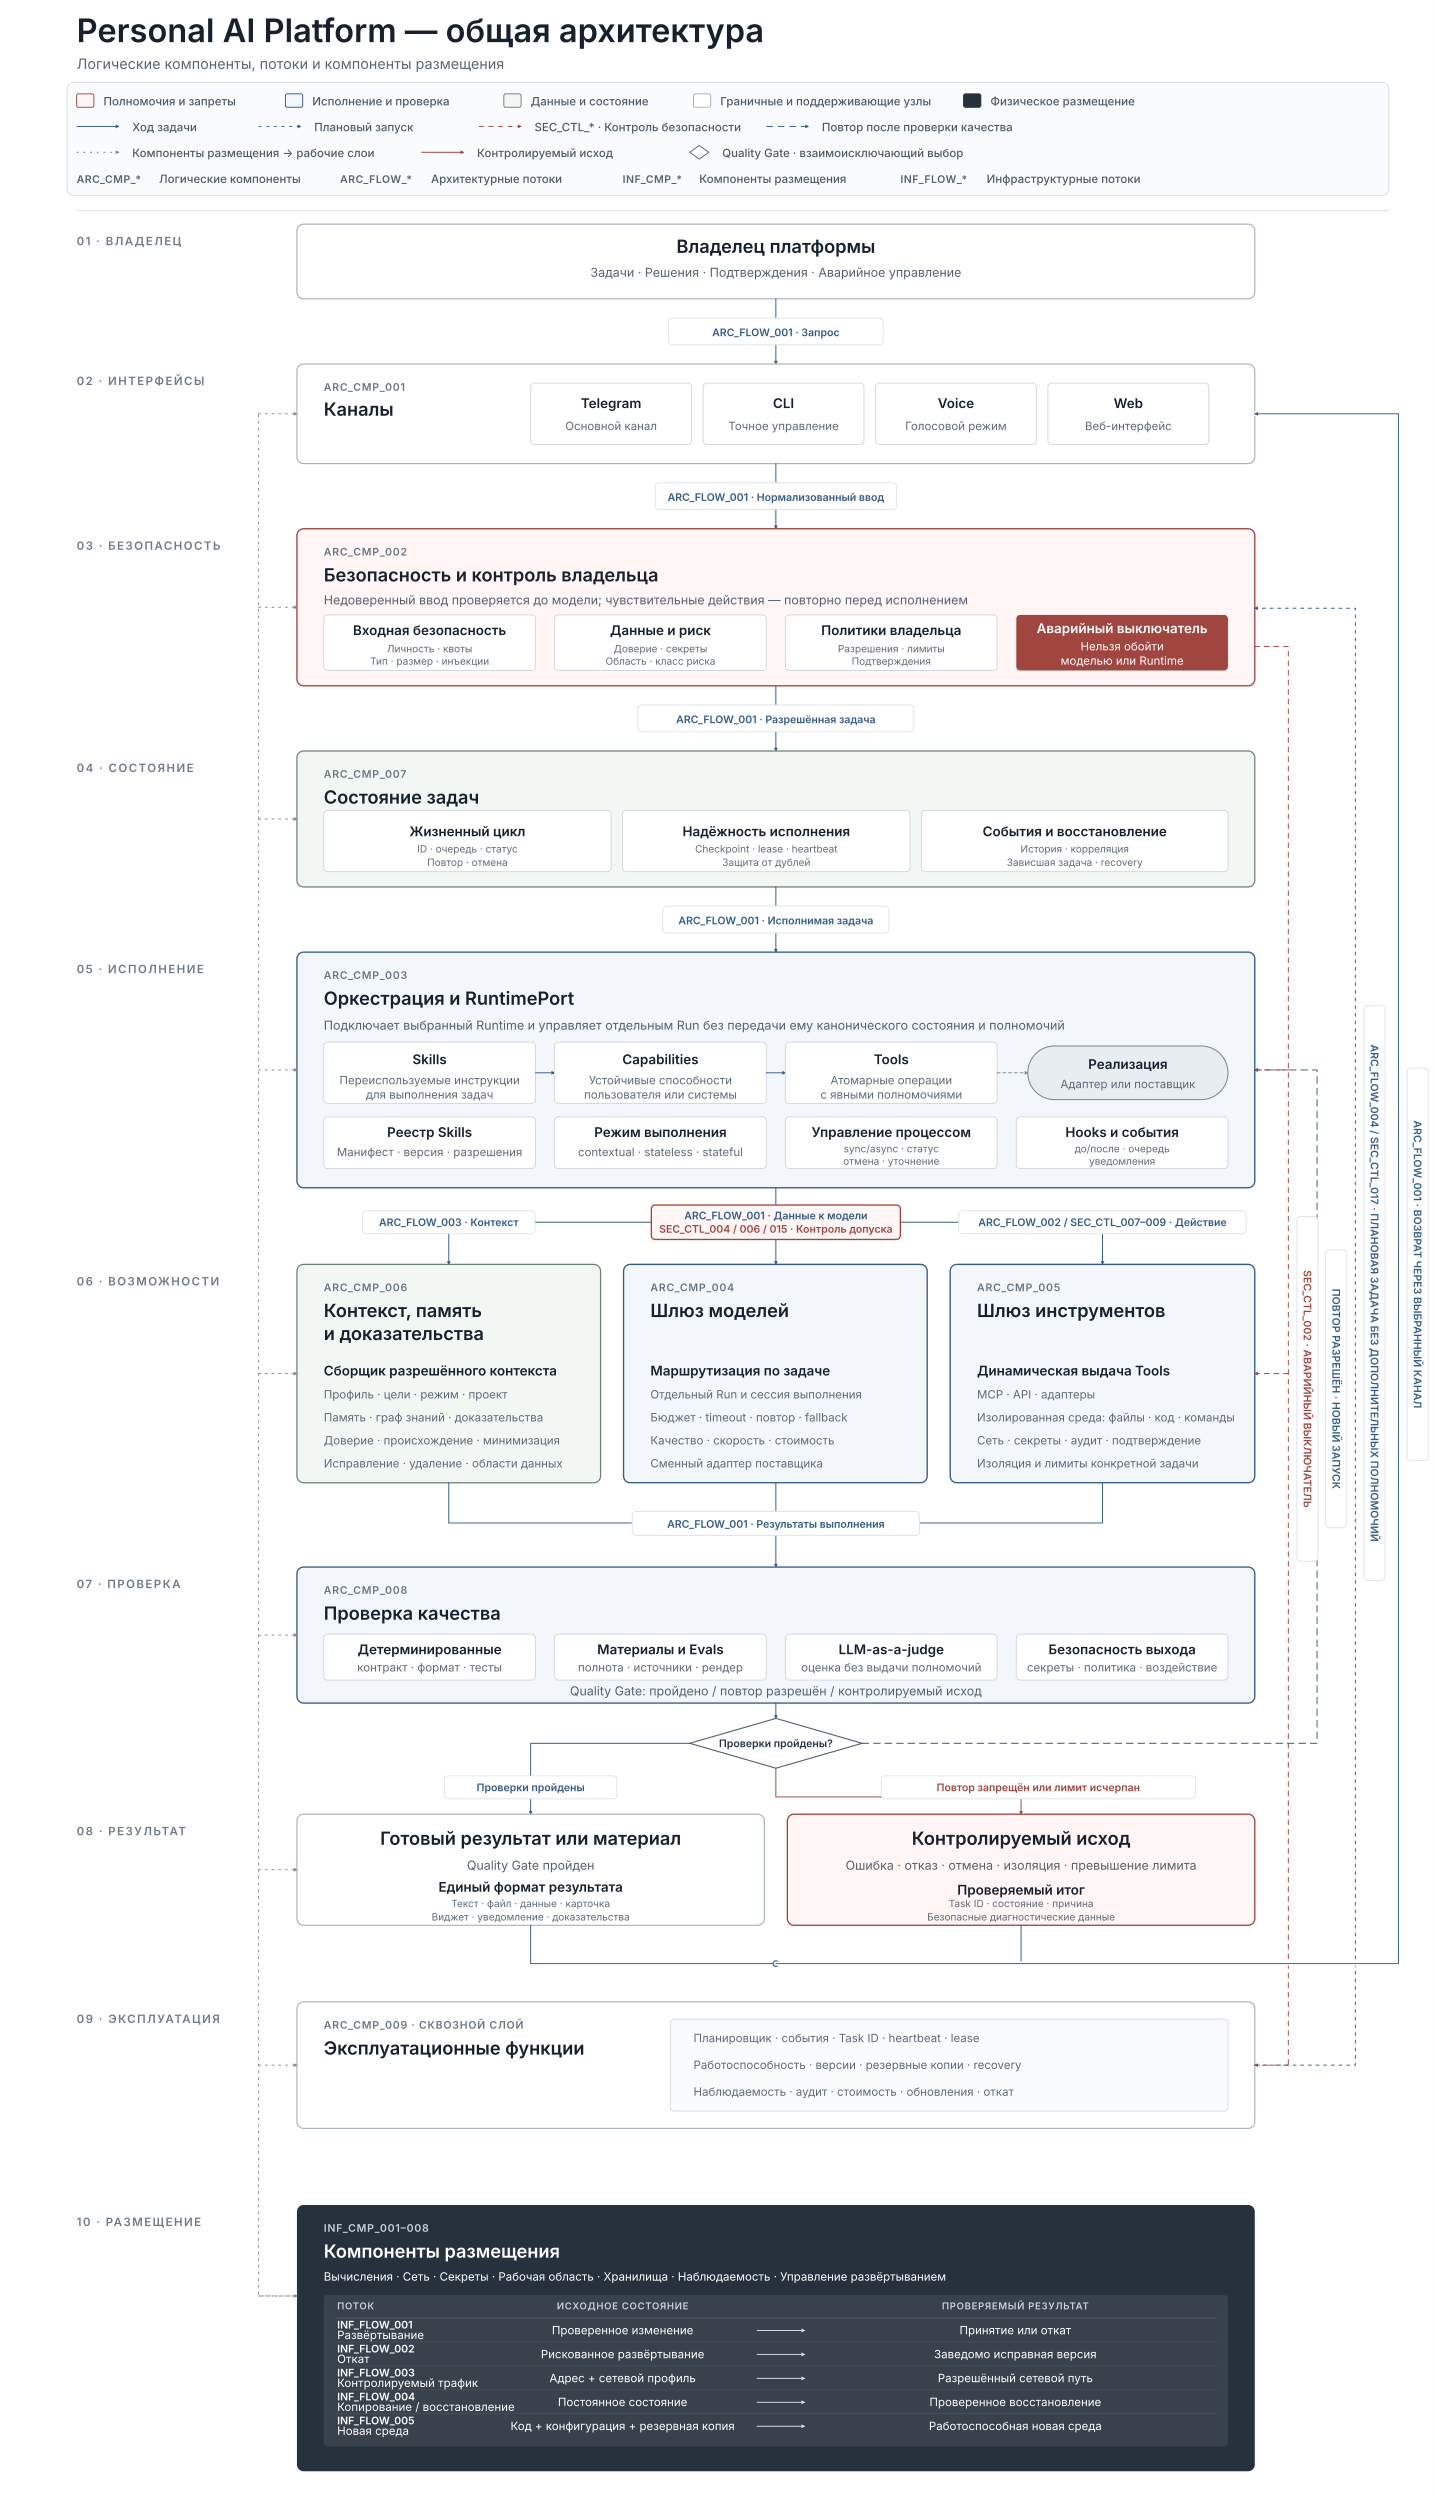
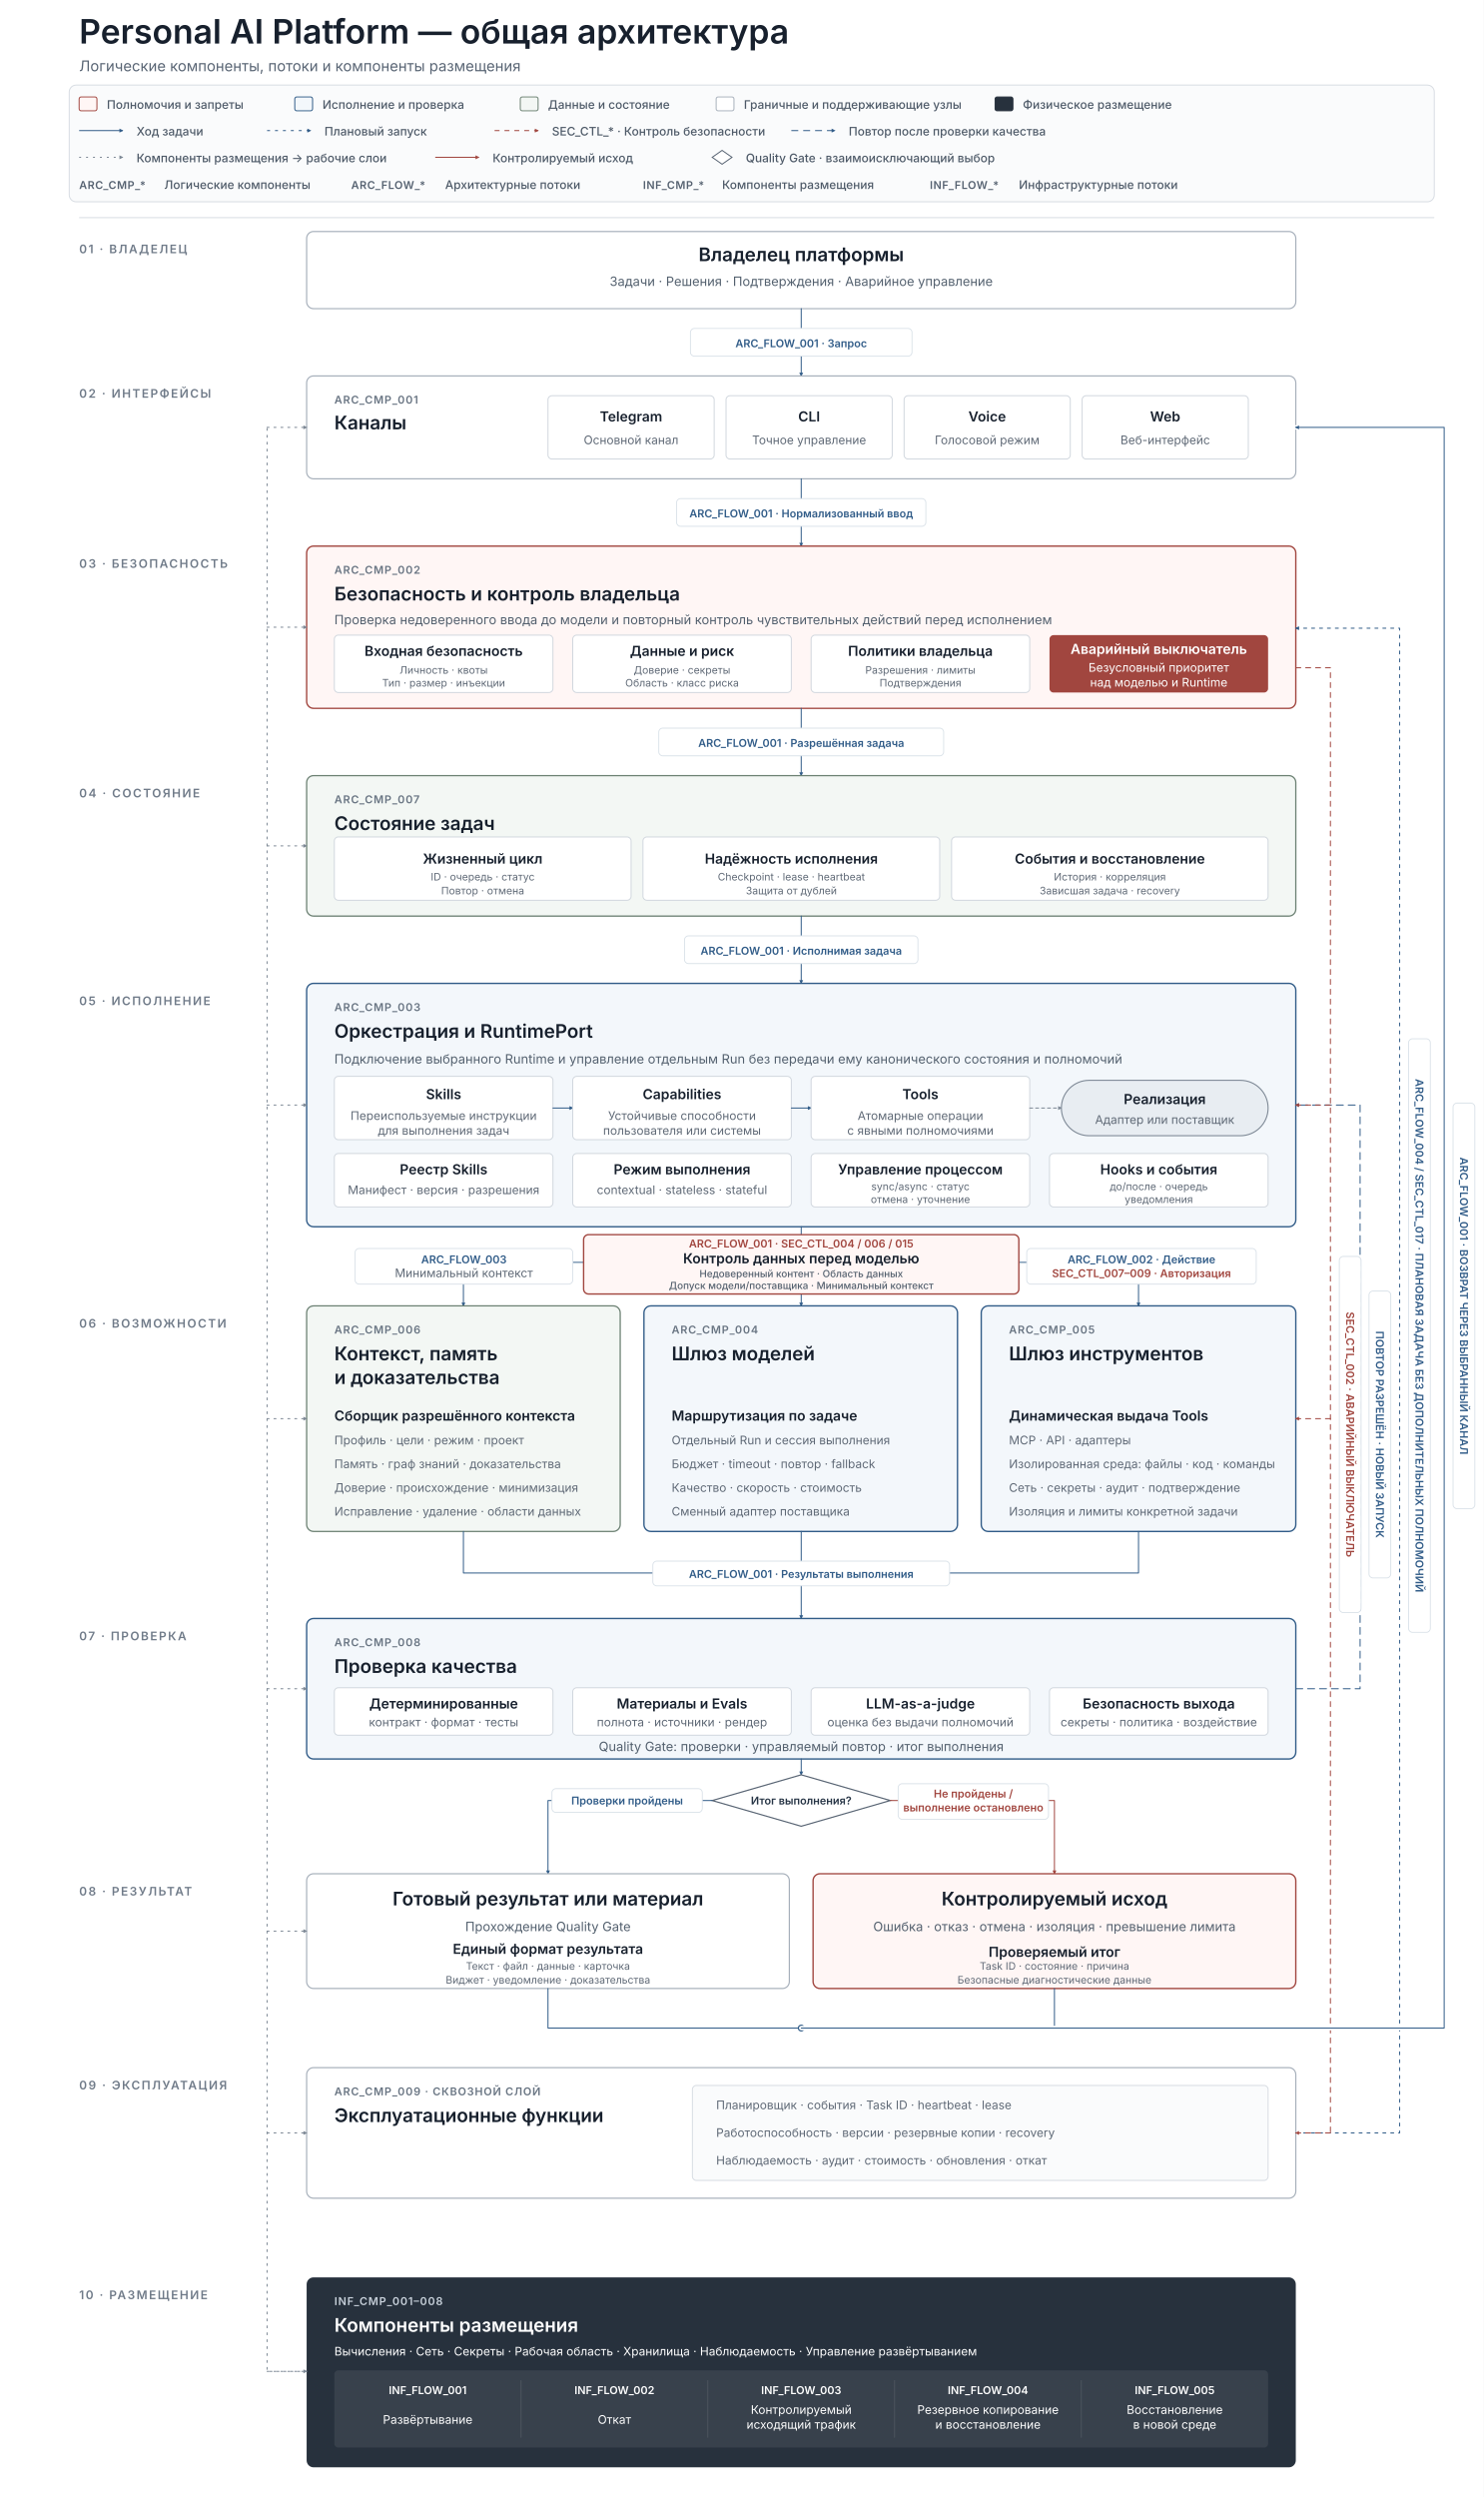
- <svg xmlns="http://www.w3.org/2000/svg" width="1500" height="2610" viewBox="0 0 1500 2610" role="img" aria-labelledby="title desc">
+ <svg xmlns="http://www.w3.org/2000/svg" width="1500" height="2524" viewBox="0 0 1500 2524" role="img" aria-labelledby="title desc">
  <defs>
    <marker id="arrow-main" viewBox="0 0 10 10" refX="8.2" refY="5" markerWidth="4" markerHeight="4" orient="auto-start-reverse">
      <path d="M0 0L10 5L0 10Z" fill="#315C88" />
    </marker>
    <marker id="arrow-control" viewBox="0 0 10 10" refX="8.2" refY="5" markerWidth="4" markerHeight="4" orient="auto-start-reverse">
      <path d="M0 0L10 5L0 10Z" fill="#A1463F" />
    </marker>
    <marker id="arrow-support" viewBox="0 0 10 10" refX="8.2" refY="5" markerWidth="4" markerHeight="4" orient="auto-start-reverse">
      <path d="M0 0L10 5L0 10Z" fill="#7D8895" />
    </marker>
    <marker id="arrow-infra" viewBox="0 0 10 10" refX="8.2" refY="5" markerWidth="4" markerHeight="4" orient="auto-start-reverse">
      <path d="M0 0L10 5L0 10Z" fill="#D6DEE7" />
    </marker>
    <style>
      text { font-family: Inter, "Segoe UI", Arial, sans-serif; fill: #17202D; }
      .title { font-size: 34px; font-weight: 600; }
      .subtitle { font-size: 15px; font-weight: 400; fill: #596574; }
      .legend { font-size: 12px; font-weight: 500; fill: #4E5A68; }
      .legend-id { font-size: 11px; font-weight: 600; letter-spacing: 0.5px; fill: #566271; }
      .layer-no { font-size: 12px; font-weight: 600; letter-spacing: 1.5px; fill: #707B89; }
      .component-id { font-size: 11px; font-weight: 600; letter-spacing: 0.8px; fill: #687482; }
      .component-title { font-size: 19px; font-weight: 600; }
      .component-text { font-size: 13px; font-weight: 400; fill: #53606E; }
      .small-title { font-size: 14px; font-weight: 600; }
      .small-text { font-size: 12px; font-weight: 400; fill: #5E6875; }
      .micro-text { font-size: 10.5px; font-weight: 400; fill: #5E6875; }
      .flow-text { font-size: 11px; font-weight: 600; fill: #315C88; }
      .control-flow-text { font-size: 11px; font-weight: 600; fill: #A1463F; }
      .inverse-title { font-size: 14px; font-weight: 600; fill: #FFFFFF; }
      .inverse-text { font-size: 12px; font-weight: 400; fill: #FFFFFF; }
      .infra-component-id { font-size: 11px; font-weight: 600; letter-spacing: 0.8px; fill: #C8D1DB; }
      .infra-component-title { font-size: 19px; font-weight: 600; fill: #FFFFFF; }
      .infra-small-text { font-size: 12px; font-weight: 400; fill: #FFFFFF; }
      .infra-chip { font-size: 11px; font-weight: 600; fill: #FFFFFF; }
      .infra-header { font-size: 10px; font-weight: 600; letter-spacing: 0.7px; fill: #C8D1DB; }
      .main-line { fill: none; stroke: #315C88; stroke-width: 1; stroke-linecap: round; stroke-linejoin: round; marker-end: url(#arrow-main); }
      .branch-line { fill: none; stroke: #315C88; stroke-width: 1; stroke-linecap: round; stroke-linejoin: round; marker-end: url(#arrow-main); }
      .bus-line { fill: none; stroke: #315C88; stroke-width: 1; stroke-linecap: round; stroke-linejoin: round; }
      .retry-line { fill: none; stroke: #315C88; stroke-width: 1; stroke-dasharray: 7 5; stroke-linecap: round; stroke-linejoin: round; marker-end: url(#arrow-main); }
      .control-line { fill: none; stroke: #A1463F; stroke-width: 1; stroke-dasharray: 5 5; stroke-linecap: round; stroke-linejoin: round; marker-end: url(#arrow-control); }
      .control-rail { fill: none; stroke: #A1463F; stroke-width: 1; stroke-dasharray: 5 5; stroke-linecap: round; stroke-linejoin: round; }
      .failure-line { fill: none; stroke: #A1463F; stroke-width: 1; stroke-linecap: round; stroke-linejoin: round; marker-end: url(#arrow-control); }
      .scheduled-line { fill: none; stroke: #315C88; stroke-width: 1; stroke-dasharray: 3 5; stroke-linecap: round; stroke-linejoin: round; marker-end: url(#arrow-main); }
      .support-line { fill: none; stroke: #7D8895; stroke-width: 1; stroke-dasharray: 2 5; stroke-linecap: round; stroke-linejoin: round; marker-end: url(#arrow-support); }
      .support-rail { fill: none; stroke: #7D8895; stroke-width: 1; stroke-dasharray: 2 5; stroke-linecap: round; stroke-linejoin: round; }
      .neutral-card { fill: #FFFFFF; stroke: #A7B0BB; stroke-width: 1.2; }
      .control-card { fill: #FFF6F5; stroke: #A1463F; stroke-width: 1.4; }
      .execution-card { fill: #F3F7FB; stroke: #315C88; stroke-width: 1.4; }
      .data-card { fill: #F3F7F4; stroke: #6C8173; stroke-width: 1.3; }
      .inner-card { fill: #FFFFFF; stroke: #D1D7DE; stroke-width: 1; }
      .implementation-pill { fill: #E8EDF2; stroke: #7D8895; stroke-width: 1.1; }
      .implementation-link { fill: none; stroke: #7D8895; stroke-width: 1; stroke-dasharray: 3 3; stroke-linecap: round; marker-end: url(#arrow-support); }
      .detail-panel { fill: #FAFBFC; stroke: #D7DCE2; stroke-width: 1; }
      .flow-label { fill: #FFFFFF; stroke: #D9E1E8; stroke-width: 0.9; }
      .decision { fill: #FFFFFF; stroke: #596574; stroke-width: 1.2; }
      .decision-text { font-size: 11px; font-weight: 600; fill: #263445; }
+       .gate-note { font-size: 10px; font-weight: 500; fill: #53606E; }
    </style>
  </defs>
-   <rect width="1500" height="2610" fill="#FFFFFF" />
+   <rect width="1500" height="2524" fill="#FFFFFF" />
  <text x="80" y="44" class="title">Personal AI Platform — общая архитектура</text>
  <text x="80" y="72" class="subtitle">Логические компоненты, потоки и компоненты размещения</text>
  <rect x="70" y="86" width="1380" height="118" rx="7" fill="#FAFBFC" stroke="#D7DCE2" stroke-width="1" />
  <g transform="translate(80 98)">
    <rect x="0" y="0" width="18" height="14" rx="2" fill="#FFF6F5" stroke="#A1463F" />
    <text x="28" y="12" class="legend">Полномочия и запреты</text>
    <rect x="218" y="0" width="18" height="14" rx="2" fill="#F3F7FB" stroke="#315C88" />
    <text x="246" y="12" class="legend">Исполнение и проверка</text>
    <rect x="446" y="0" width="18" height="14" rx="2" fill="#F3F7F4" stroke="#6C8173" />
    <text x="474" y="12" class="legend">Данные и состояние</text>
    <rect x="644" y="0" width="18" height="14" rx="2" fill="#FFFFFF" stroke="#A7B0BB" />
    <text x="672" y="12" class="legend">Граничные и поддерживающие узлы</text>
    <rect x="926" y="0" width="18" height="14" rx="2" fill="#27313D" stroke="#27313D" />
    <text x="954" y="12" class="legend">Физическое размещение</text>
  </g>
  <g transform="translate(80 125)">
    <line x1="0" y1="7" x2="44" y2="7" stroke="#315C88" stroke-width="1" marker-end="url(#arrow-main)" />
    <text x="58" y="12" class="legend">Ход задачи</text>
    <line x1="190" y1="7" x2="234" y2="7" stroke="#315C88" stroke-width="1" stroke-dasharray="3 5" marker-end="url(#arrow-main)" />
    <text x="248" y="12" class="legend">Плановый запуск</text>
    <line x1="420" y1="7" x2="464" y2="7" stroke="#A1463F" stroke-width="1" stroke-dasharray="5 5" marker-end="url(#arrow-control)" />
    <text x="478" y="12" class="legend">SEC_CTL_* · Контроль безопасности</text>
    <line x1="720" y1="7" x2="764" y2="7" stroke="#315C88" stroke-width="1" stroke-dasharray="7 5" marker-end="url(#arrow-main)" />
    <text x="778" y="12" class="legend">Повтор после проверки качества</text>
  </g>
  <g transform="translate(80 152)">
    <line x1="0" y1="7" x2="44" y2="7" stroke="#7D8895" stroke-width="1" stroke-dasharray="2 5" marker-end="url(#arrow-support)" />
    <text x="58" y="12" class="legend">Компоненты размещения → рабочие слои</text>
    <line x1="360" y1="7" x2="404" y2="7" stroke="#A1463F" stroke-width="1" marker-end="url(#arrow-control)" />
    <text x="418" y="12" class="legend">Контролируемый исход</text>
    <polygon points="650,0 660,7 650,14 640,7" fill="#FFFFFF" stroke="#596574" />
    <text x="674" y="12" class="legend">Quality Gate · взаимоисключающий выбор</text>
  </g>
  <g transform="translate(80 179)">
    <text x="0" y="12" class="legend-id">ARC_CMP_*</text>
    <text x="86" y="12" class="legend">Логические компоненты</text>
    <text x="275" y="12" class="legend-id">ARC_FLOW_*</text>
    <text x="370" y="12" class="legend">Архитектурные потоки</text>
    <text x="570" y="12" class="legend-id">INF_CMP_*</text>
    <text x="650" y="12" class="legend">Компоненты размещения</text>
    <text x="860" y="12" class="legend-id">INF_FLOW_*</text>
    <text x="950" y="12" class="legend">Инфраструктурные потоки</text>
  </g>
  <line x1="80" y1="220" x2="1450" y2="220" stroke="#D7DCE2" />
  <g>
    <text x="80" y="256" class="layer-no">01 · ВЛАДЕЛЕЦ</text>
    <text x="80" y="402" class="layer-no">02 · ИНТЕРФЕЙСЫ</text>
    <text x="80" y="574" class="layer-no">03 · БЕЗОПАСНОСТЬ</text>
    <text x="80" y="806" class="layer-no">04 · СОСТОЯНИЕ</text>
    <text x="80" y="1016" class="layer-no">05 · ИСПОЛНЕНИЕ</text>
    <text x="80" y="1342" class="layer-no">06 · ВОЗМОЖНОСТИ</text>
    <text x="80" y="1658" class="layer-no">07 · ПРОВЕРКА</text>
    <text x="80" y="1916" class="layer-no">08 · РЕЗУЛЬТАТ</text>
    <text x="80" y="2112" class="layer-no">09 · ЭКСПЛУАТАЦИЯ</text>
    <text x="80" y="2324" class="layer-no">10 · РАЗМЕЩЕНИЕ</text>
  </g>
  <g>
    <rect x="310" y="234" width="1000" height="78" rx="7" class="neutral-card" />
    <text x="810" y="264" class="component-title" text-anchor="middle">Владелец платформы</text>
    <text x="810" y="289" class="component-text" text-anchor="middle">Задачи · Решения · Подтверждения · Аварийное управление</text>
  </g>
  <path class="main-line" d="M810 312V380" />
  <rect x="698" y="332" width="224" height="28" rx="4" class="flow-label" />
  <text x="810" y="351" class="flow-text" text-anchor="middle">ARC_FLOW_001 · Запрос</text>
  <g>
    <rect x="310" y="380" width="1000" height="104" rx="7" class="neutral-card" />
    <text x="338" y="408" class="component-id">ARC_CMP_001</text>
    <text x="338" y="434" class="component-title">Каналы</text>
    <rect x="554" y="400" width="168" height="64" rx="4" class="inner-card" />
    <rect x="734" y="400" width="168" height="64" rx="4" class="inner-card" />
    <rect x="914" y="400" width="168" height="64" rx="4" class="inner-card" />
    <rect x="1094" y="400" width="168" height="64" rx="4" class="inner-card" />
    <text x="638" y="426" class="small-title" text-anchor="middle">Telegram</text>
    <text x="638" y="449" class="small-text" text-anchor="middle">Основной канал</text>
    <text x="818" y="426" class="small-title" text-anchor="middle">CLI</text>
    <text x="818" y="449" class="small-text" text-anchor="middle">Точное управление</text>
    <text x="998" y="426" class="small-title" text-anchor="middle">Voice</text>
    <text x="998" y="449" class="small-text" text-anchor="middle">Голосовой режим</text>
    <text x="1178" y="426" class="small-title" text-anchor="middle">Web</text>
    <text x="1178" y="449" class="small-text" text-anchor="middle">Веб-интерфейс</text>
  </g>
  <path class="main-line" d="M810 484V552" />
  <rect x="684" y="504" width="252" height="28" rx="4" class="flow-label" />
  <text x="810" y="523" class="flow-text" text-anchor="middle">ARC_FLOW_001 · Нормализованный ввод</text>
  <g>
    <rect x="310" y="552" width="1000" height="164" rx="7" class="control-card" />
    <text x="338" y="580" class="component-id">ARC_CMP_002</text>
    <text x="338" y="607" class="component-title">Безопасность и контроль владельца</text>
-     <text x="338" y="631" class="component-text">Недоверенный ввод проверяется до модели; чувствительные действия — повторно перед исполнением</text>
+     <text x="338" y="631" class="component-text">Проверка недоверенного ввода до модели и повторный контроль чувствительных действий перед исполнением</text>
    <rect x="338" y="642" width="221" height="58" rx="4" class="inner-card" />
    <text x="448.5" y="663" class="small-title" text-anchor="middle">Входная безопасность</text>
    <text x="448.5" y="681" class="micro-text" text-anchor="middle">Личность · квоты</text>
    <text x="448.5" y="694" class="micro-text" text-anchor="middle">Тип · размер · инъекции</text>
    <rect x="579" y="642" width="221" height="58" rx="4" class="inner-card" />
    <text x="689.5" y="663" class="small-title" text-anchor="middle">Данные и риск</text>
    <text x="689.5" y="681" class="micro-text" text-anchor="middle">Доверие · секреты</text>
    <text x="689.5" y="694" class="micro-text" text-anchor="middle">Область · класс риска</text>
    <rect x="820" y="642" width="221" height="58" rx="4" class="inner-card" />
    <text x="930.5" y="663" class="small-title" text-anchor="middle">Политики владельца</text>
    <text x="930.5" y="681" class="micro-text" text-anchor="middle">Разрешения · лимиты</text>
    <text x="930.5" y="694" class="micro-text" text-anchor="middle">Подтверждения</text>
    <rect x="1061" y="642" width="221" height="58" rx="4" fill="#A1463F" />
    <text x="1171.5" y="661" class="inverse-title" text-anchor="middle">Аварийный выключатель</text>
-     <text x="1171.5" y="679" class="inverse-text" text-anchor="middle">Нельзя обойти</text>
-     <text x="1171.5" y="694" class="inverse-text" text-anchor="middle">моделью или Runtime</text>
+     <text x="1171.5" y="679" class="inverse-text" text-anchor="middle">Безусловный приоритет</text>
+     <text x="1171.5" y="694" class="inverse-text" text-anchor="middle">над моделью и Runtime</text>
  </g>
  <path class="main-line" d="M810 716V784" />
  <rect x="666" y="736" width="288" height="28" rx="4" class="flow-label" />
  <text x="810" y="755" class="flow-text" text-anchor="middle">ARC_FLOW_001 · Разрешённая задача</text>
  <g>
    <rect x="310" y="784" width="1000" height="142" rx="7" class="data-card" />
    <text x="338" y="812" class="component-id">ARC_CMP_007</text>
    <text x="338" y="839" class="component-title">Состояние задач</text>
    <rect x="338" y="846" width="300" height="64" rx="4" class="inner-card" />
    <text x="488" y="873" class="small-title" text-anchor="middle">Жизненный цикл</text>
    <text x="488" y="890" class="micro-text" text-anchor="middle">ID · очередь · статус</text>
    <text x="488" y="904" class="micro-text" text-anchor="middle">Повтор · отмена</text>
    <rect x="650" y="846" width="300" height="64" rx="4" class="inner-card" />
    <text x="800" y="873" class="small-title" text-anchor="middle">Надёжность исполнения</text>
    <text x="800" y="890" class="micro-text" text-anchor="middle">Checkpoint · lease · heartbeat</text>
    <text x="800" y="904" class="micro-text" text-anchor="middle">Защита от дублей</text>
    <rect x="962" y="846" width="320" height="64" rx="4" class="inner-card" />
    <text x="1122" y="873" class="small-title" text-anchor="middle">События и восстановление</text>
    <text x="1122" y="890" class="micro-text" text-anchor="middle">История · корреляция</text>
    <text x="1122" y="904" class="micro-text" text-anchor="middle">Зависшая задача · recovery</text>
  </g>
  <path class="main-line" d="M810 926V994" />
  <rect x="692" y="946" width="236" height="28" rx="4" class="flow-label" />
  <text x="810" y="965" class="flow-text" text-anchor="middle">ARC_FLOW_001 · Исполнимая задача</text>
  <g>
    <rect x="310" y="994" width="1000" height="246" rx="7" class="execution-card" />
    <text x="338" y="1022" class="component-id">ARC_CMP_003</text>
    <text x="338" y="1049" class="component-title">Оркестрация и RuntimePort</text>
-     <text x="338" y="1075" class="component-text">Подключает выбранный Runtime и управляет отдельным Run без передачи ему канонического состояния и полномочий</text>
+     <text x="338" y="1075" class="component-text">Подключение выбранного Runtime и управление отдельным Run без передачи ему канонического состояния и полномочий</text>
    <rect x="338" y="1088" width="221" height="64" rx="4" class="inner-card" />
    <text x="448.5" y="1111" class="small-title" text-anchor="middle">Skills</text>
    <text x="448.5" y="1132" class="small-text" text-anchor="middle">Переиспользуемые инструкции</text>
    <text x="448.5" y="1147" class="small-text" text-anchor="middle">для выполнения задач</text>
    <path class="branch-line" d="M559 1120H579" />
    <rect x="579" y="1088" width="221" height="64" rx="4" class="inner-card" />
    <text x="689.5" y="1111" class="small-title" text-anchor="middle">Capabilities</text>
    <text x="689.5" y="1132" class="small-text" text-anchor="middle">Устойчивые способности</text>
    <text x="689.5" y="1147" class="small-text" text-anchor="middle">пользователя или системы</text>
    <path class="branch-line" d="M800 1120H820" />
    <rect x="820" y="1088" width="221" height="64" rx="4" class="inner-card" />
    <text x="930.5" y="1111" class="small-title" text-anchor="middle">Tools</text>
    <text x="930.5" y="1132" class="small-text" text-anchor="middle">Атомарные операции</text>
    <text x="930.5" y="1147" class="small-text" text-anchor="middle">с явными полномочиями</text>
    <path class="implementation-link" d="M1041 1120H1073" />
    <rect x="1073" y="1092" width="209" height="56" rx="28" class="implementation-pill" />
    <text x="1177.5" y="1116" class="small-title" text-anchor="middle">Реализация</text>
    <text x="1177.5" y="1136" class="small-text" text-anchor="middle">Адаптер или поставщик</text>
    <rect x="338" y="1166" width="221" height="54" rx="4" class="inner-card" />
    <text x="448.5" y="1187" class="small-title" text-anchor="middle">Реестр Skills</text>
    <text x="448.5" y="1207" class="small-text" text-anchor="middle">Манифест · версия · разрешения</text>
    <rect x="579" y="1166" width="221" height="54" rx="4" class="inner-card" />
    <text x="689.5" y="1187" class="small-title" text-anchor="middle">Режим выполнения</text>
    <text x="689.5" y="1207" class="small-text" text-anchor="middle">contextual · stateless · stateful</text>
    <rect x="820" y="1166" width="221" height="54" rx="4" class="inner-card" />
    <text x="930.5" y="1187" class="small-title" text-anchor="middle">Управление процессом</text>
    <text x="930.5" y="1203" class="micro-text" text-anchor="middle">sync/async · статус</text>
    <text x="930.5" y="1216" class="micro-text" text-anchor="middle">отмена · уточнение</text>
    <rect x="1061" y="1166" width="221" height="54" rx="4" class="inner-card" />
    <text x="1171.5" y="1187" class="small-title" text-anchor="middle">Hooks и события</text>
    <text x="1171.5" y="1203" class="micro-text" text-anchor="middle">до/после · очередь</text>
    <text x="1171.5" y="1216" class="micro-text" text-anchor="middle">уведомления</text>
  </g>
  <path class="bus-line" d="M810 1240V1276H468.5M810 1276H1151" />
  <path class="branch-line" d="M468.5 1276V1320" />
  <path class="branch-line" d="M810 1276V1320" />
  <path class="branch-line" d="M1151 1276V1320" />
-   <rect x="378.5" y="1264" width="180" height="24" rx="4" class="flow-label" />
-   <text x="468.5" y="1280" class="flow-text" text-anchor="middle">ARC_FLOW_003 · Контекст</text>
-   <rect x="680" y="1258" width="260" height="36" rx="4" class="control-card" />
-   <text x="810" y="1273" class="flow-text" text-anchor="middle">ARC_FLOW_001 · Данные к модели</text>
-   <text x="810" y="1287" class="control-flow-text" text-anchor="middle">SEC_CTL_004 / 006 / 015 · Контроль допуска</text>
-   <rect x="1001" y="1264" width="300" height="24" rx="4" class="flow-label" />
-   <text x="1151" y="1280" class="flow-text" text-anchor="middle">ARC_FLOW_002 / SEC_CTL_007–009 · Действие</text>
+   <rect x="359" y="1262" width="220" height="36" rx="4" class="flow-label" />
+   <text x="469" y="1277" class="flow-text" text-anchor="middle">ARC_FLOW_003</text>
+   <text x="469" y="1291" class="small-text" text-anchor="middle">Минимальный контекст</text>
+   <rect x="590" y="1248" width="440" height="60" rx="5" class="control-card" />
+   <text x="810" y="1261" class="control-flow-text" text-anchor="middle">ARC_FLOW_001 · SEC_CTL_004 / 006 / 015</text>
+   <text x="810" y="1277" class="small-title" text-anchor="middle">Контроль данных перед моделью</text>
+   <text x="810" y="1291" class="gate-note" text-anchor="middle">Недоверенный контент · Область данных</text>
+   <text x="810" y="1303" class="gate-note" text-anchor="middle">Допуск модели/поставщика · Минимальный контекст</text>
+   <rect x="1038" y="1262" width="232" height="36" rx="4" class="flow-label" />
+   <text x="1154" y="1277" class="flow-text" text-anchor="middle">ARC_FLOW_002 · Действие</text>
+   <text x="1154" y="1291" class="control-flow-text" text-anchor="middle">SEC_CTL_007–009 · Авторизация</text>
  <g>
    <rect x="310" y="1320" width="317" height="228" rx="7" class="data-card" />
    <text x="338" y="1348" class="component-id">ARC_CMP_006</text>
    <text x="338" y="1375" class="component-title">Контекст, память</text>
    <text x="338" y="1399" class="component-title">и доказательства</text>
    <text x="338" y="1436" class="small-title">Сборщик разрешённого контекста</text>
    <text x="338" y="1460" class="small-text">Профиль · цели · режим · проект</text>
    <text x="338" y="1484" class="small-text">Память · граф знаний · доказательства</text>
    <text x="338" y="1508" class="small-text">Доверие · происхождение · минимизация</text>
    <text x="338" y="1532" class="small-text">Исправление · удаление · области данных</text>
  </g>
  <g>
    <rect x="651" y="1320" width="317" height="228" rx="7" class="execution-card" />
    <text x="679" y="1348" class="component-id">ARC_CMP_004</text>
    <text x="679" y="1375" class="component-title">Шлюз моделей</text>
    <text x="679" y="1436" class="small-title">Маршрутизация по задаче</text>
    <text x="679" y="1460" class="small-text">Отдельный Run и сессия выполнения</text>
    <text x="679" y="1484" class="small-text">Бюджет · timeout · повтор · fallback</text>
    <text x="679" y="1508" class="small-text">Качество · скорость · стоимость</text>
    <text x="679" y="1532" class="small-text">Сменный адаптер поставщика</text>
  </g>
  <g>
    <rect x="992" y="1320" width="318" height="228" rx="7" class="execution-card" />
    <text x="1020" y="1348" class="component-id">ARC_CMP_005</text>
    <text x="1020" y="1375" class="component-title">Шлюз инструментов</text>
    <text x="1020" y="1436" class="small-title">Динамическая выдача Tools</text>
    <text x="1020" y="1460" class="small-text">MCP · API · адаптеры</text>
    <text x="1020" y="1484" class="small-text">Изолированная среда: файлы · код · команды</text>
    <text x="1020" y="1508" class="small-text">Сеть · секреты · аудит · подтверждение</text>
    <text x="1020" y="1532" class="small-text">Изоляция и лимиты конкретной задачи</text>
  </g>
  <path class="bus-line" d="M468.5 1548V1590H1151M810 1548V1590M1151 1548V1590" />
  <path class="branch-line" d="M810 1590V1636" />
  <rect x="660" y="1578" width="300" height="25" rx="4" class="flow-label" />
  <text x="810" y="1595" class="flow-text" text-anchor="middle">ARC_FLOW_001 · Результаты выполнения</text>
  <g>
    <rect x="310" y="1636" width="1000" height="142" rx="7" class="execution-card" />
    <text x="338" y="1664" class="component-id">ARC_CMP_008</text>
    <text x="338" y="1691" class="component-title">Проверка качества</text>
    <rect x="338" y="1706" width="221" height="48" rx="4" class="inner-card" />
    <text x="448.5" y="1727" class="small-title" text-anchor="middle">Детерминированные</text>
    <text x="448.5" y="1745" class="small-text" text-anchor="middle">контракт · формат · тесты</text>
    <rect x="579" y="1706" width="221" height="48" rx="4" class="inner-card" />
    <text x="689.5" y="1727" class="small-title" text-anchor="middle">Материалы и Evals</text>
    <text x="689.5" y="1745" class="small-text" text-anchor="middle">полнота · источники · рендер</text>
    <rect x="820" y="1706" width="221" height="48" rx="4" class="inner-card" />
    <text x="930.5" y="1727" class="small-title" text-anchor="middle">LLM-as-a-judge</text>
    <text x="930.5" y="1745" class="small-text" text-anchor="middle">оценка без выдачи полномочий</text>
    <rect x="1061" y="1706" width="221" height="48" rx="4" class="inner-card" />
    <text x="1171.5" y="1727" class="small-title" text-anchor="middle">Безопасность выхода</text>
    <text x="1171.5" y="1745" class="small-text" text-anchor="middle">секреты · политика · воздействие</text>
-     <text x="810" y="1770" class="component-text" text-anchor="middle">Quality Gate: пройдено / повтор разрешён / контролируемый исход</text>
+     <text x="810" y="1770" class="component-text" text-anchor="middle">Quality Gate: проверки · управляемый повтор · итог выполнения</text>
  </g>
  <path class="main-line" d="M810 1778V1794" />
  <polygon points="810,1794 900,1820 810,1846 720,1820" class="decision" />
-   <text x="810" y="1824" class="decision-text" text-anchor="middle">Проверки пройдены?</text>
+   <text x="810" y="1824" class="decision-text" text-anchor="middle">Итог выполнения?</text>
  <path class="main-line" d="M720 1820H554V1894" />
-   <rect x="464" y="1854" width="180" height="24" rx="4" class="flow-label" />
-   <text x="554" y="1870" class="flow-text" text-anchor="middle">Проверки пройдены</text>
-   <path class="failure-line" d="M810 1846V1876H1066V1894" />
-   <rect x="920" y="1854" width="328" height="24" rx="4" class="flow-label" />
-   <text x="1084" y="1870" class="control-flow-text" text-anchor="middle">Повтор запрещён или лимит исчерпан</text>
-   <path class="retry-line" d="M900 1820H1375V1117H1310" />
+   <rect x="558" y="1808" width="152" height="24" rx="4" class="flow-label" />
+   <text x="634" y="1824" class="flow-text" text-anchor="middle">Проверки пройдены</text>
+   <path class="failure-line" d="M900 1820H1066V1894" />
+   <rect x="908" y="1803" width="152" height="36" rx="4" class="flow-label" />
+   <text x="984" y="1817" class="control-flow-text" text-anchor="middle">Не пройдены /</text>
+   <text x="984" y="1831" class="control-flow-text" text-anchor="middle">выполнение остановлено</text>
+   <path class="retry-line" d="M1310 1707H1375V1117H1310" />
  <g transform="translate(1392 1450) rotate(90)">
    <rect x="-145" y="-14" width="290" height="22" rx="4" class="flow-label" />
    <text x="0" y="1" class="flow-text" text-anchor="middle">ПОВТОР РАЗРЕШЁН · НОВЫЙ ЗАПУСК</text>
  </g>
  <g>
    <rect x="310" y="1894" width="488" height="116" rx="7" class="neutral-card" />
    <text x="554" y="1926" class="component-title" text-anchor="middle">Готовый результат или материал</text>
-     <text x="554" y="1952" class="component-text" text-anchor="middle">Quality Gate пройден</text>
+     <text x="554" y="1952" class="component-text" text-anchor="middle">Прохождение Quality Gate</text>
    <text x="554" y="1975" class="small-title" text-anchor="middle">Единый формат результата</text>
    <text x="554" y="1991" class="micro-text" text-anchor="middle">Текст · файл · данные · карточка</text>
    <text x="554" y="2005" class="micro-text" text-anchor="middle">Виджет · уведомление · доказательства</text>
  </g>
  <g>
    <rect x="822" y="1894" width="488" height="116" rx="7" class="control-card" />
    <text x="1066" y="1926" class="component-title" text-anchor="middle">Контролируемый исход</text>
    <text x="1066" y="1952" class="component-text" text-anchor="middle">Ошибка · отказ · отмена · изоляция · превышение лимита</text>
    <text x="1066" y="1978" class="small-title" text-anchor="middle">Проверяемый итог</text>
    <text x="1066" y="1991" class="micro-text" text-anchor="middle">Task ID · состояние · причина</text>
    <text x="1066" y="2005" class="micro-text" text-anchor="middle">Безопасные диагностические данные</text>
  </g>
  <path class="bus-line" d="M554 2010V2050H1066M1066 2010V2050" />
  <circle cx="810" cy="2050" r="3.5" fill="#315C88" />
  <g>
    <rect x="310" y="2090" width="1000" height="132" rx="7" class="neutral-card" />
    <text x="338" y="2118" class="component-id">ARC_CMP_009 · СКВОЗНОЙ СЛОЙ</text>
    <text x="338" y="2145" class="component-title">Эксплуатационные функции</text>
    <rect x="700" y="2108" width="582" height="96" rx="4" class="detail-panel" />
    <text x="724" y="2132" class="small-text">Планировщик · события · Task ID · heartbeat · lease</text>
    <text x="724" y="2160" class="small-text">Работоспособность · версии · резервные копии · recovery</text>
    <text x="724" y="2188" class="small-text">Наблюдаемость · аудит · стоимость · обновления · откат</text>
  </g>
  <g>
-     <rect x="310" y="2302" width="1000" height="278" rx="7" fill="#27313D" />
+     <rect x="310" y="2302" width="1000" height="192" rx="7" fill="#27313D" />
    <text x="338" y="2330" class="infra-component-id">INF_CMP_001–008</text>
    <text x="338" y="2357" class="infra-component-title">Компоненты размещения</text>
    <text x="338" y="2381" class="infra-small-text">Вычисления · Сеть · Секреты · Рабочая область · Хранилища · Наблюдаемость · Управление развёртыванием</text>
-     <rect x="338" y="2396" width="944" height="158" rx="4" fill="#FFFFFF" opacity="0.08" />
-     <text x="352" y="2411" class="infra-header">ПОТОК</text>
-     <text x="650" y="2411" class="infra-header" text-anchor="middle">ИСХОДНОЕ СОСТОЯНИЕ</text>
-     <text x="1060" y="2411" class="infra-header" text-anchor="middle">ПРОВЕРЯЕМЫЙ РЕЗУЛЬТАТ</text>
-     <line x1="350" y1="2420" x2="1270" y2="2420" stroke="#FFFFFF" stroke-width="0.7" opacity="0.18" />
-     <text x="352" y="2431" class="infra-chip">INF_FLOW_001</text>
-     <text x="352" y="2442" class="infra-small-text">Развёртывание</text>
-     <text x="650" y="2437" class="infra-small-text" text-anchor="middle">Проверенное изменение</text>
-     <line x1="790" y1="2433" x2="840" y2="2433" stroke="#D6DEE7" stroke-width="1" marker-end="url(#arrow-infra)" />
-     <text x="1060" y="2437" class="infra-small-text" text-anchor="middle">Принятие или откат</text>
-     <line x1="350" y1="2445" x2="1270" y2="2445" stroke="#FFFFFF" stroke-width="0.6" opacity="0.12" />
-     <text x="352" y="2456" class="infra-chip">INF_FLOW_002</text>
-     <text x="352" y="2467" class="infra-small-text">Откат</text>
-     <text x="650" y="2462" class="infra-small-text" text-anchor="middle">Рискованное развёртывание</text>
-     <line x1="790" y1="2458" x2="840" y2="2458" stroke="#D6DEE7" stroke-width="1" marker-end="url(#arrow-infra)" />
-     <text x="1060" y="2462" class="infra-small-text" text-anchor="middle">Заведомо исправная версия</text>
-     <line x1="350" y1="2470" x2="1270" y2="2470" stroke="#FFFFFF" stroke-width="0.6" opacity="0.12" />
-     <text x="352" y="2481" class="infra-chip">INF_FLOW_003</text>
-     <text x="352" y="2492" class="infra-small-text">Контролируемый трафик</text>
-     <text x="650" y="2487" class="infra-small-text" text-anchor="middle">Адрес + сетевой профиль</text>
-     <line x1="790" y1="2483" x2="840" y2="2483" stroke="#D6DEE7" stroke-width="1" marker-end="url(#arrow-infra)" />
-     <text x="1060" y="2487" class="infra-small-text" text-anchor="middle">Разрешённый сетевой путь</text>
-     <line x1="350" y1="2495" x2="1270" y2="2495" stroke="#FFFFFF" stroke-width="0.6" opacity="0.12" />
-     <text x="352" y="2506" class="infra-chip">INF_FLOW_004</text>
-     <text x="352" y="2517" class="infra-small-text">Копирование / восстановление</text>
-     <text x="650" y="2512" class="infra-small-text" text-anchor="middle">Постоянное состояние</text>
-     <line x1="790" y1="2508" x2="840" y2="2508" stroke="#D6DEE7" stroke-width="1" marker-end="url(#arrow-infra)" />
-     <text x="1060" y="2512" class="infra-small-text" text-anchor="middle">Проверенное восстановление</text>
-     <line x1="350" y1="2520" x2="1270" y2="2520" stroke="#FFFFFF" stroke-width="0.6" opacity="0.12" />
-     <text x="352" y="2531" class="infra-chip">INF_FLOW_005</text>
-     <text x="352" y="2542" class="infra-small-text">Новая среда</text>
-     <text x="650" y="2537" class="infra-small-text" text-anchor="middle">Код + конфигурация + резервная копия</text>
-     <line x1="790" y1="2533" x2="840" y2="2533" stroke="#D6DEE7" stroke-width="1" marker-end="url(#arrow-infra)" />
-     <text x="1060" y="2537" class="infra-small-text" text-anchor="middle">Работоспособная новая среда</text>
+     <rect x="338" y="2396" width="944" height="78" rx="4" fill="#FFFFFF" opacity="0.08" />
+     <line x1="526.8" y1="2406" x2="526.8" y2="2464" stroke="#FFFFFF" stroke-width="0.7" opacity="0.14" />
+     <line x1="715.6" y1="2406" x2="715.6" y2="2464" stroke="#FFFFFF" stroke-width="0.7" opacity="0.14" />
+     <line x1="904.4" y1="2406" x2="904.4" y2="2464" stroke="#FFFFFF" stroke-width="0.7" opacity="0.14" />
+     <line x1="1093.2" y1="2406" x2="1093.2" y2="2464" stroke="#FFFFFF" stroke-width="0.7" opacity="0.14" />
+     <text x="432.4" y="2420" class="infra-chip" text-anchor="middle">INF_FLOW_001</text>
+     <text x="432.4" y="2450" class="infra-small-text" text-anchor="middle">Развёртывание</text>
+     <text x="621.2" y="2420" class="infra-chip" text-anchor="middle">INF_FLOW_002</text>
+     <text x="621.2" y="2450" class="infra-small-text" text-anchor="middle">Откат</text>
+     <text x="810" y="2420" class="infra-chip" text-anchor="middle">INF_FLOW_003</text>
+     <text x="810" y="2440" class="infra-small-text" text-anchor="middle">Контролируемый</text>
+     <text x="810" y="2455" class="infra-small-text" text-anchor="middle">исходящий трафик</text>
+     <text x="998.8" y="2420" class="infra-chip" text-anchor="middle">INF_FLOW_004</text>
+     <text x="998.8" y="2440" class="infra-small-text" text-anchor="middle">Резервное копирование</text>
+     <text x="998.8" y="2455" class="infra-small-text" text-anchor="middle">и восстановление</text>
+     <text x="1187.6" y="2420" class="infra-chip" text-anchor="middle">INF_FLOW_005</text>
+     <text x="1187.6" y="2440" class="infra-small-text" text-anchor="middle">Восстановление</text>
+     <text x="1187.6" y="2455" class="infra-small-text" text-anchor="middle">в новой среде</text>
  </g>
  <path class="support-rail" d="M310 2397H270V432" />
  <path class="support-line" d="M270 432H310" />
  <path class="support-line" d="M270 634H310" />
  <path class="support-line" d="M270 855H310" />
  <path class="support-line" d="M270 1117H310" />
  <path class="support-line" d="M270 1434H310" />
  <path class="support-line" d="M270 1707H310" />
  <path class="support-line" d="M270 1952H310" />
  <path class="support-line" d="M270 2156H310" />
  <path class="support-line" d="M270 2397H310" />
  <path class="scheduled-line" d="M1310 2156H1415V635H1310" />
  <g transform="translate(1432 1350) rotate(90)">
    <rect x="-300" y="-14" width="600" height="22" rx="4" class="flow-label" />
    <text x="0" y="1" class="flow-text" text-anchor="middle">ARC_FLOW_004 / SEC_CTL_017 · ПЛАНОВАЯ ЗАДАЧА БЕЗ ДОПОЛНИТЕЛЬНЫХ ПОЛНОМОЧИЙ</text>
  </g>
  <path class="control-rail" d="M1310 675H1345V2156" />
  <path class="control-line" d="M1345 1117H1310" />
  <path class="control-line" d="M1345 1434H1310" />
  <path class="control-line" d="M1345 2156H1310" />
  <g transform="translate(1362 1450) rotate(90)">
    <rect x="-180" y="-14" width="360" height="22" rx="4" class="flow-label" />
    <text x="0" y="1" class="control-flow-text" text-anchor="middle">SEC_CTL_002 · АВАРИЙНЫЙ ВЫКЛЮЧАТЕЛЬ</text>
  </g>
  <path d="M810 2050H1460V432H1310" fill="none" stroke="#FFFFFF" stroke-width="4.5" stroke-linecap="round" stroke-linejoin="round" />
  <path class="main-line" d="M810 2050H1460V432H1310" />
  <g transform="translate(1477 1320) rotate(90)">
    <rect x="-205" y="-14" width="410" height="22" rx="4" class="flow-label" />
    <text x="0" y="1" class="flow-text" text-anchor="middle">ARC_FLOW_001 · ВОЗВРАТ ЧЕРЕЗ ВЫБРАННЫЙ КАНАЛ</text>
  </g>
</svg>
